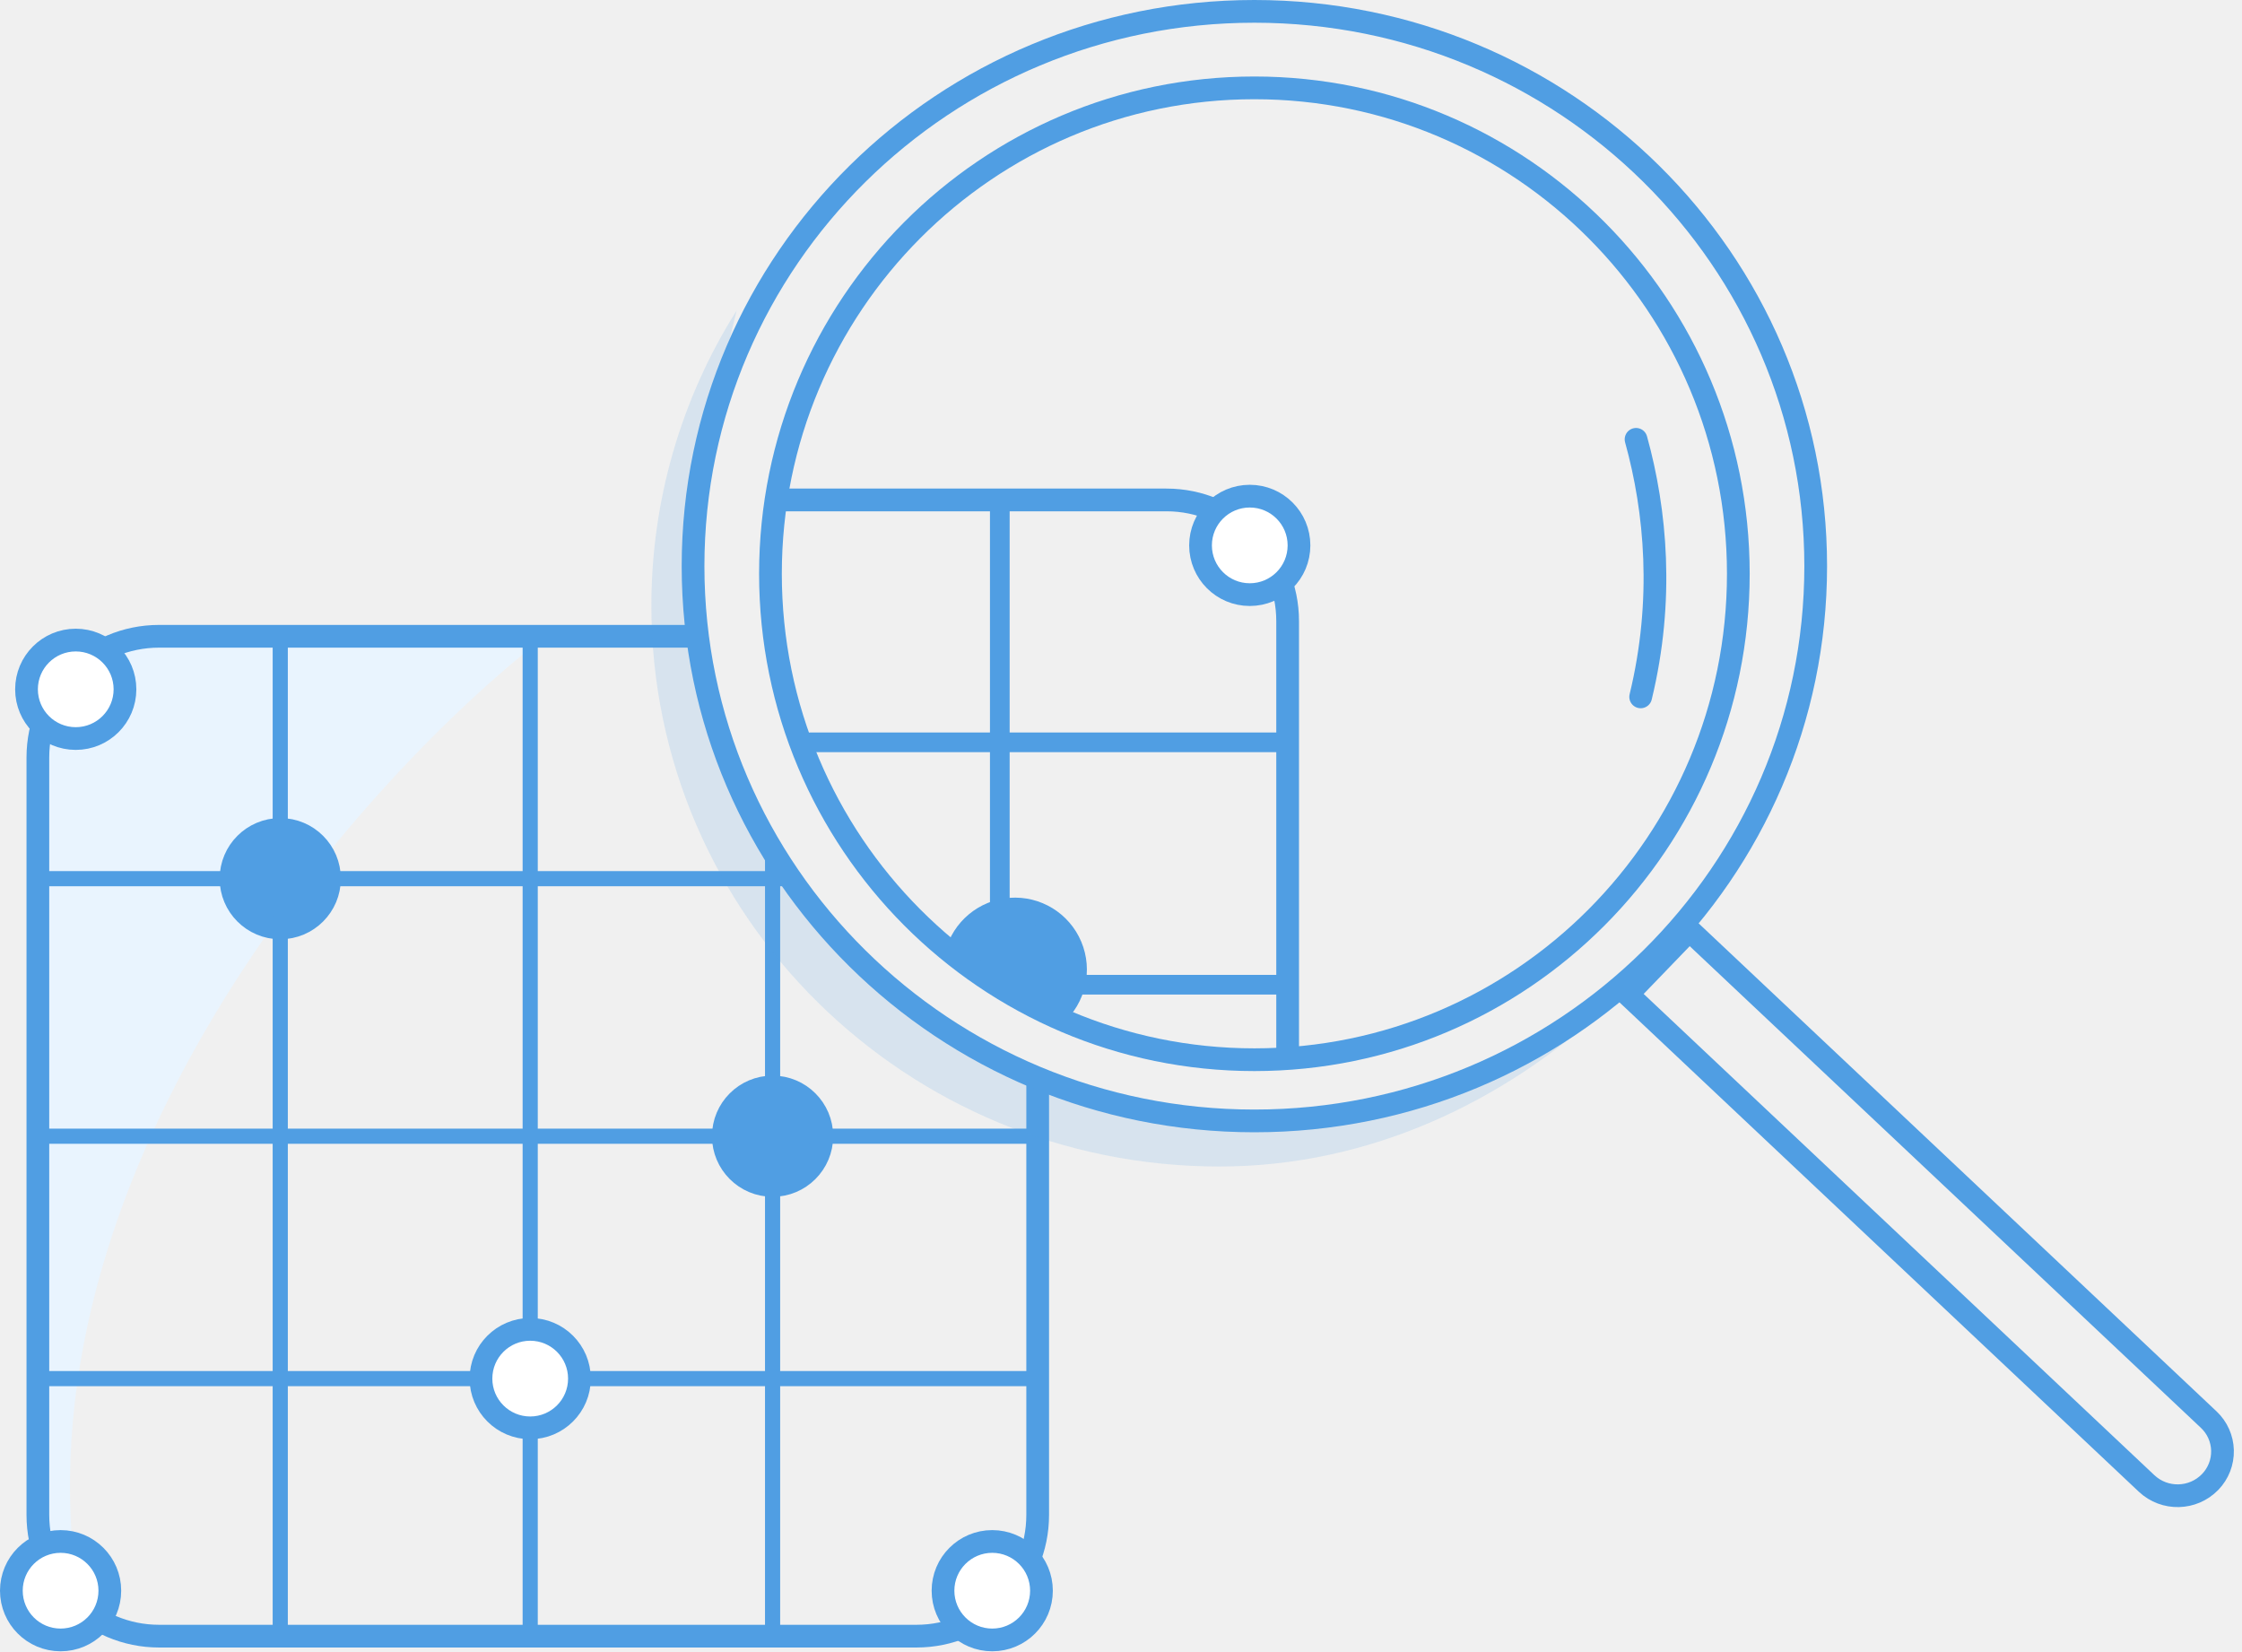
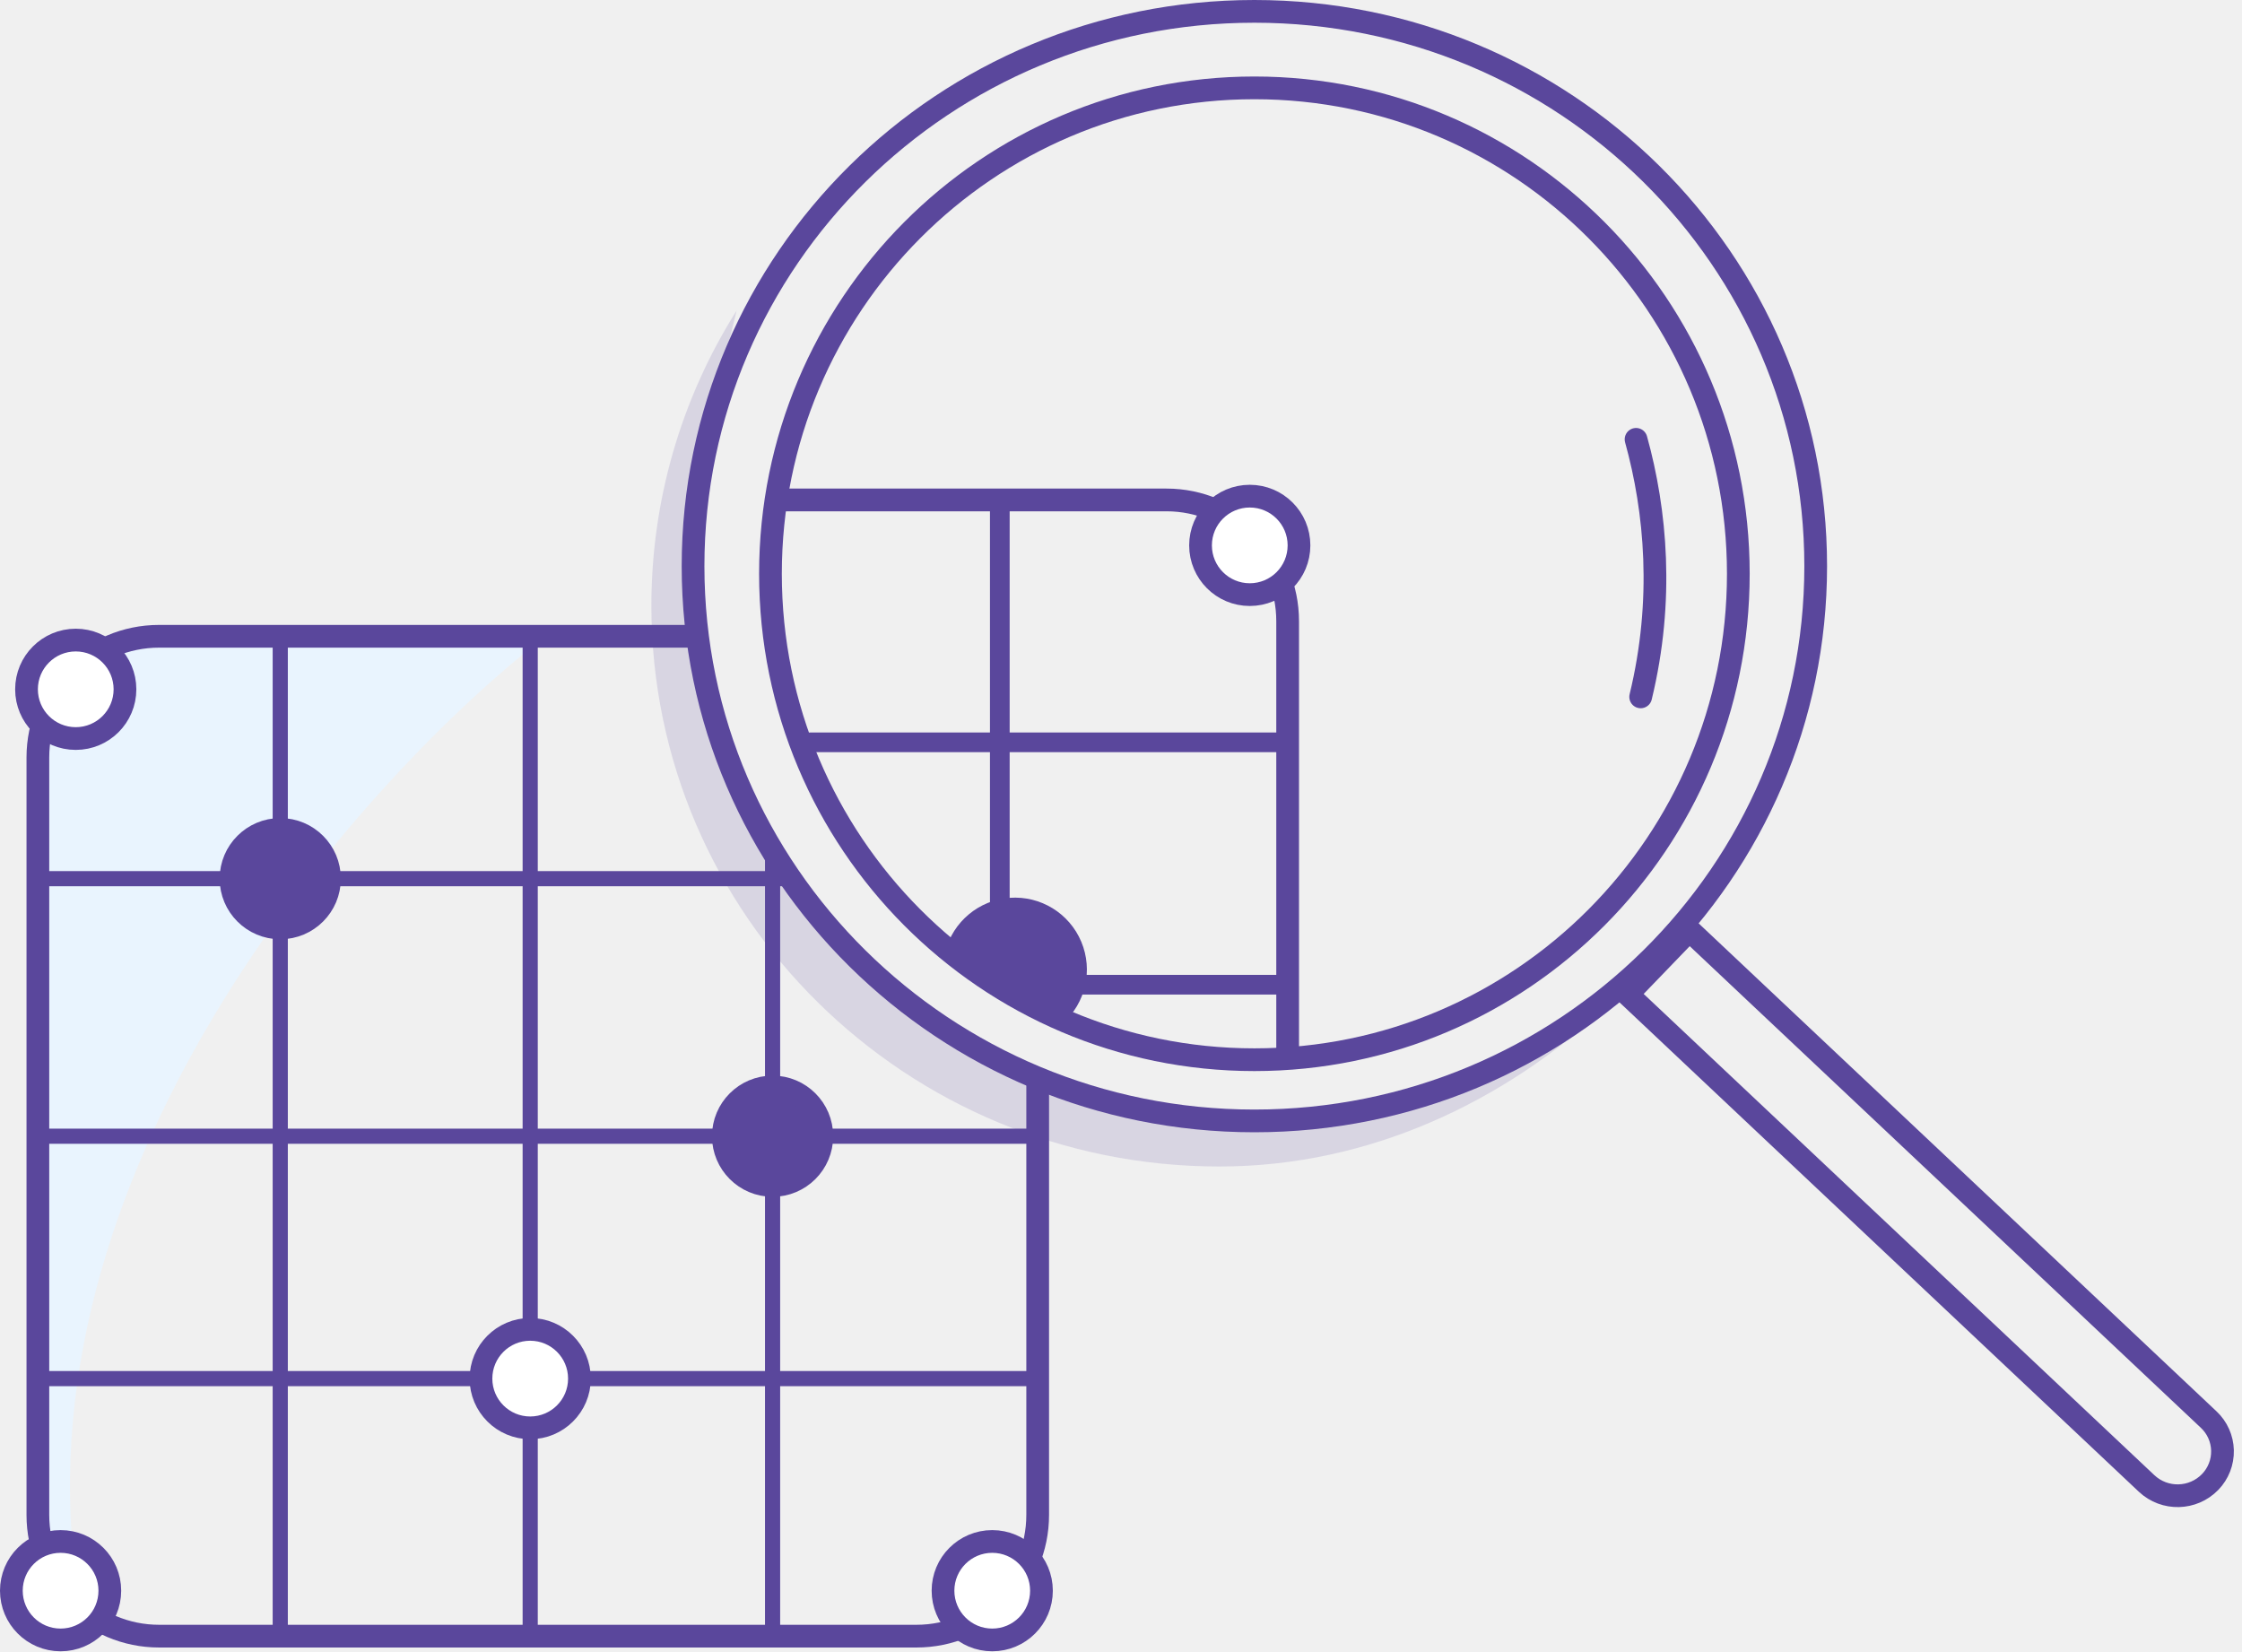
<svg xmlns="http://www.w3.org/2000/svg" width="148" height="109" fill="none">
  <path d="M5 104C1.4 76.4 24.167 51.167 36 42H7.5l-1 .5c-.4 2.8-2.833 3.833-4 4v57l2.5.5Z" fill="#E9F4FE" />
-   <path d="M45.5 42h-35a8 8 0 0 0-8 8v50a8 8 0 0 0 8 8h50a8 8 0 0 0 8-8V71.5" stroke="#509EE3" stroke-width="1.5" />
-   <path d="M68.75 105a3.25 3.25 0 1 1-6.5 0 3.25 3.25 0 0 1 6.5 0ZM7.25 105a3.25 3.25 0 1 1-6.5 0 3.25 3.25 0 0 1 6.5 0ZM8.25 45.5a3.25 3.25 0 1 1-6.5 0 3.25 3.25 0 0 1 6.5 0Z" fill="#fff" stroke="#509EE3" stroke-width="1.5" />
-   <path d="M18.5 41.5v66M52 58H2M68 75H2M35 41.5v66M51 56v52m18-17H2" stroke="#509EE3" />
-   <path d="M21.75 58a3.25 3.25 0 1 1-6.5 0 3.25 3.25 0 0 1 6.5 0Z" fill="#509EE3" stroke="#509EE3" stroke-width="1.5" />
-   <path d="M38.25 91a3.25 3.25 0 1 1-6.5 0 3.25 3.25 0 0 1 6.5 0Z" fill="#fff" stroke="#509EE3" stroke-width="1.5" />
-   <circle cx="51" cy="75" r="3.25" fill="#509EE3" stroke="#509EE3" stroke-width="1.5" />
-   <path d="M53.5 49H85M66 65h19" stroke="#509EE3" stroke-width="1.3" stroke-linecap="round" />
-   <path d="M66 33v32" stroke="#509EE3" stroke-width="1.3" />
-   <path d="M71 64a4 4 0 0 0-7.924-.78l6.57 3.78A3.99 3.99 0 0 0 71 64Z" fill="#509EE3" />
-   <path d="M69.646 67a4 4 0 1 0-6.52-4l-.126.5" stroke="#509EE3" stroke-width="1.5" />
-   <path opacity=".16" d="M43 40c0 20.434 16.79 37 37.5 37 9.917 0 18.794-4.298 25.5-10.5-5.88 4-19.7 10.5-30.5 6.5-3.731-.167-12.555-2.1-20-10.5-3.833-3.667-11.6-14.6-10-29l3.125-13A36.465 36.465 0 0 0 43 40Z" fill="#509EE3" />
-   <path d="m107.436 65.634 4.081-4.233 34.282 32.301a2.89 2.89 0 0 1 .099 4.121 2.992 2.992 0 0 1-4.193.1l-34.269-32.29Z" stroke="#509EE3" stroke-width="1.5" stroke-linejoin="round" />
-   <path d="M119.859 37.37c0 20.217-16.582 36.62-37.054 36.62-20.473 0-37.055-16.403-37.055-36.62C45.75 17.154 62.332.75 82.805.75c20.472 0 37.054 16.404 37.054 36.62Z" stroke="#509EE3" stroke-width="1.5" stroke-linejoin="round" />
-   <path d="M114.751 37.875c0 17.717-14.306 32.075-31.946 32.075S50.86 55.592 50.86 37.875C50.86 20.157 65.165 5.8 82.805 5.8s31.946 14.357 31.946 32.075Z" stroke="#509EE3" stroke-width="1.5" stroke-linejoin="round" />
-   <path d="M108 29c1.307 4.72 1.856 10.608.305 17" stroke="#509EE3" stroke-width="1.5" stroke-linecap="round" stroke-linejoin="round" />
-   <path d="M51 33h26a8 8 0 0 1 8 8v28.5" stroke="#509EE3" stroke-width="1.5" />
-   <path d="M85.75 36a3.25 3.25 0 1 1-6.5 0 3.25 3.25 0 0 1 6.5 0Z" fill="#fff" stroke="#509EE3" stroke-width="1.5" />
+   <path d="M45.5 42h-35a8 8 0 0 0-8 8v50a8 8 0 0 0 8 8h50a8 8 0 0 0 8-8V71.5" stroke="#5A479C" stroke-width="1.5" />
+   <path d="M68.75 105a3.25 3.25 0 1 1-6.5 0 3.25 3.25 0 0 1 6.5 0ZM7.25 105a3.25 3.25 0 1 1-6.5 0 3.25 3.25 0 0 1 6.5 0ZM8.25 45.5a3.25 3.25 0 1 1-6.5 0 3.25 3.25 0 0 1 6.5 0Z" fill="#fff" stroke="#5A479C" stroke-width="1.5" />
+   <path d="M18.5 41.5v66M52 58H2M68 75H2M35 41.5v66M51 56v52m18-17H2" stroke="#5A479C" />
+   <path d="M21.75 58a3.25 3.25 0 1 1-6.5 0 3.25 3.25 0 0 1 6.5 0Z" fill="#5A479C" stroke="#5A479C" stroke-width="1.5" />
+   <path d="M38.25 91a3.25 3.25 0 1 1-6.5 0 3.25 3.25 0 0 1 6.5 0Z" fill="#fff" stroke="#5A479C" stroke-width="1.5" />
+   <circle cx="51" cy="75" r="3.25" fill="#5A479C" stroke="#5A479C" stroke-width="1.5" />
+   <path d="M53.5 49H85M66 65h19" stroke="#5A479C" stroke-width="1.3" stroke-linecap="round" />
+   <path d="M66 33v32" stroke="#5A479C" stroke-width="1.3" />
+   <path d="M71 64a4 4 0 0 0-7.924-.78l6.57 3.78A3.99 3.99 0 0 0 71 64Z" fill="#5A479C" />
+   <path d="M69.646 67a4 4 0 1 0-6.52-4l-.126.5" stroke="#5A479C" stroke-width="1.5" />
+   <path opacity=".16" d="M43 40c0 20.434 16.79 37 37.5 37 9.917 0 18.794-4.298 25.5-10.5-5.88 4-19.7 10.5-30.5 6.5-3.731-.167-12.555-2.1-20-10.5-3.833-3.667-11.6-14.6-10-29l3.125-13A36.465 36.465 0 0 0 43 40Z" fill="#5A479C" />
+   <path d="m107.436 65.634 4.081-4.233 34.282 32.301a2.89 2.89 0 0 1 .099 4.121 2.992 2.992 0 0 1-4.193.1l-34.269-32.29Z" stroke="#5A479C" stroke-width="1.5" stroke-linejoin="round" />
+   <path d="M119.859 37.37c0 20.217-16.582 36.62-37.054 36.62-20.473 0-37.055-16.403-37.055-36.62C45.75 17.154 62.332.75 82.805.75c20.472 0 37.054 16.404 37.054 36.62Z" stroke="#5A479C" stroke-width="1.5" stroke-linejoin="round" />
+   <path d="M114.751 37.875c0 17.717-14.306 32.075-31.946 32.075S50.86 55.592 50.86 37.875C50.86 20.157 65.165 5.8 82.805 5.8s31.946 14.357 31.946 32.075Z" stroke="#5A479C" stroke-width="1.5" stroke-linejoin="round" />
+   <path d="M108 29c1.307 4.72 1.856 10.608.305 17" stroke="#5A479C" stroke-width="1.5" stroke-linecap="round" stroke-linejoin="round" />
+   <path d="M51 33h26a8 8 0 0 1 8 8v28.5" stroke="#5A479C" stroke-width="1.5" />
+   <path d="M85.75 36a3.25 3.25 0 1 1-6.5 0 3.25 3.25 0 0 1 6.5 0Z" fill="#fff" stroke="#5A479C" stroke-width="1.5" />
</svg>
